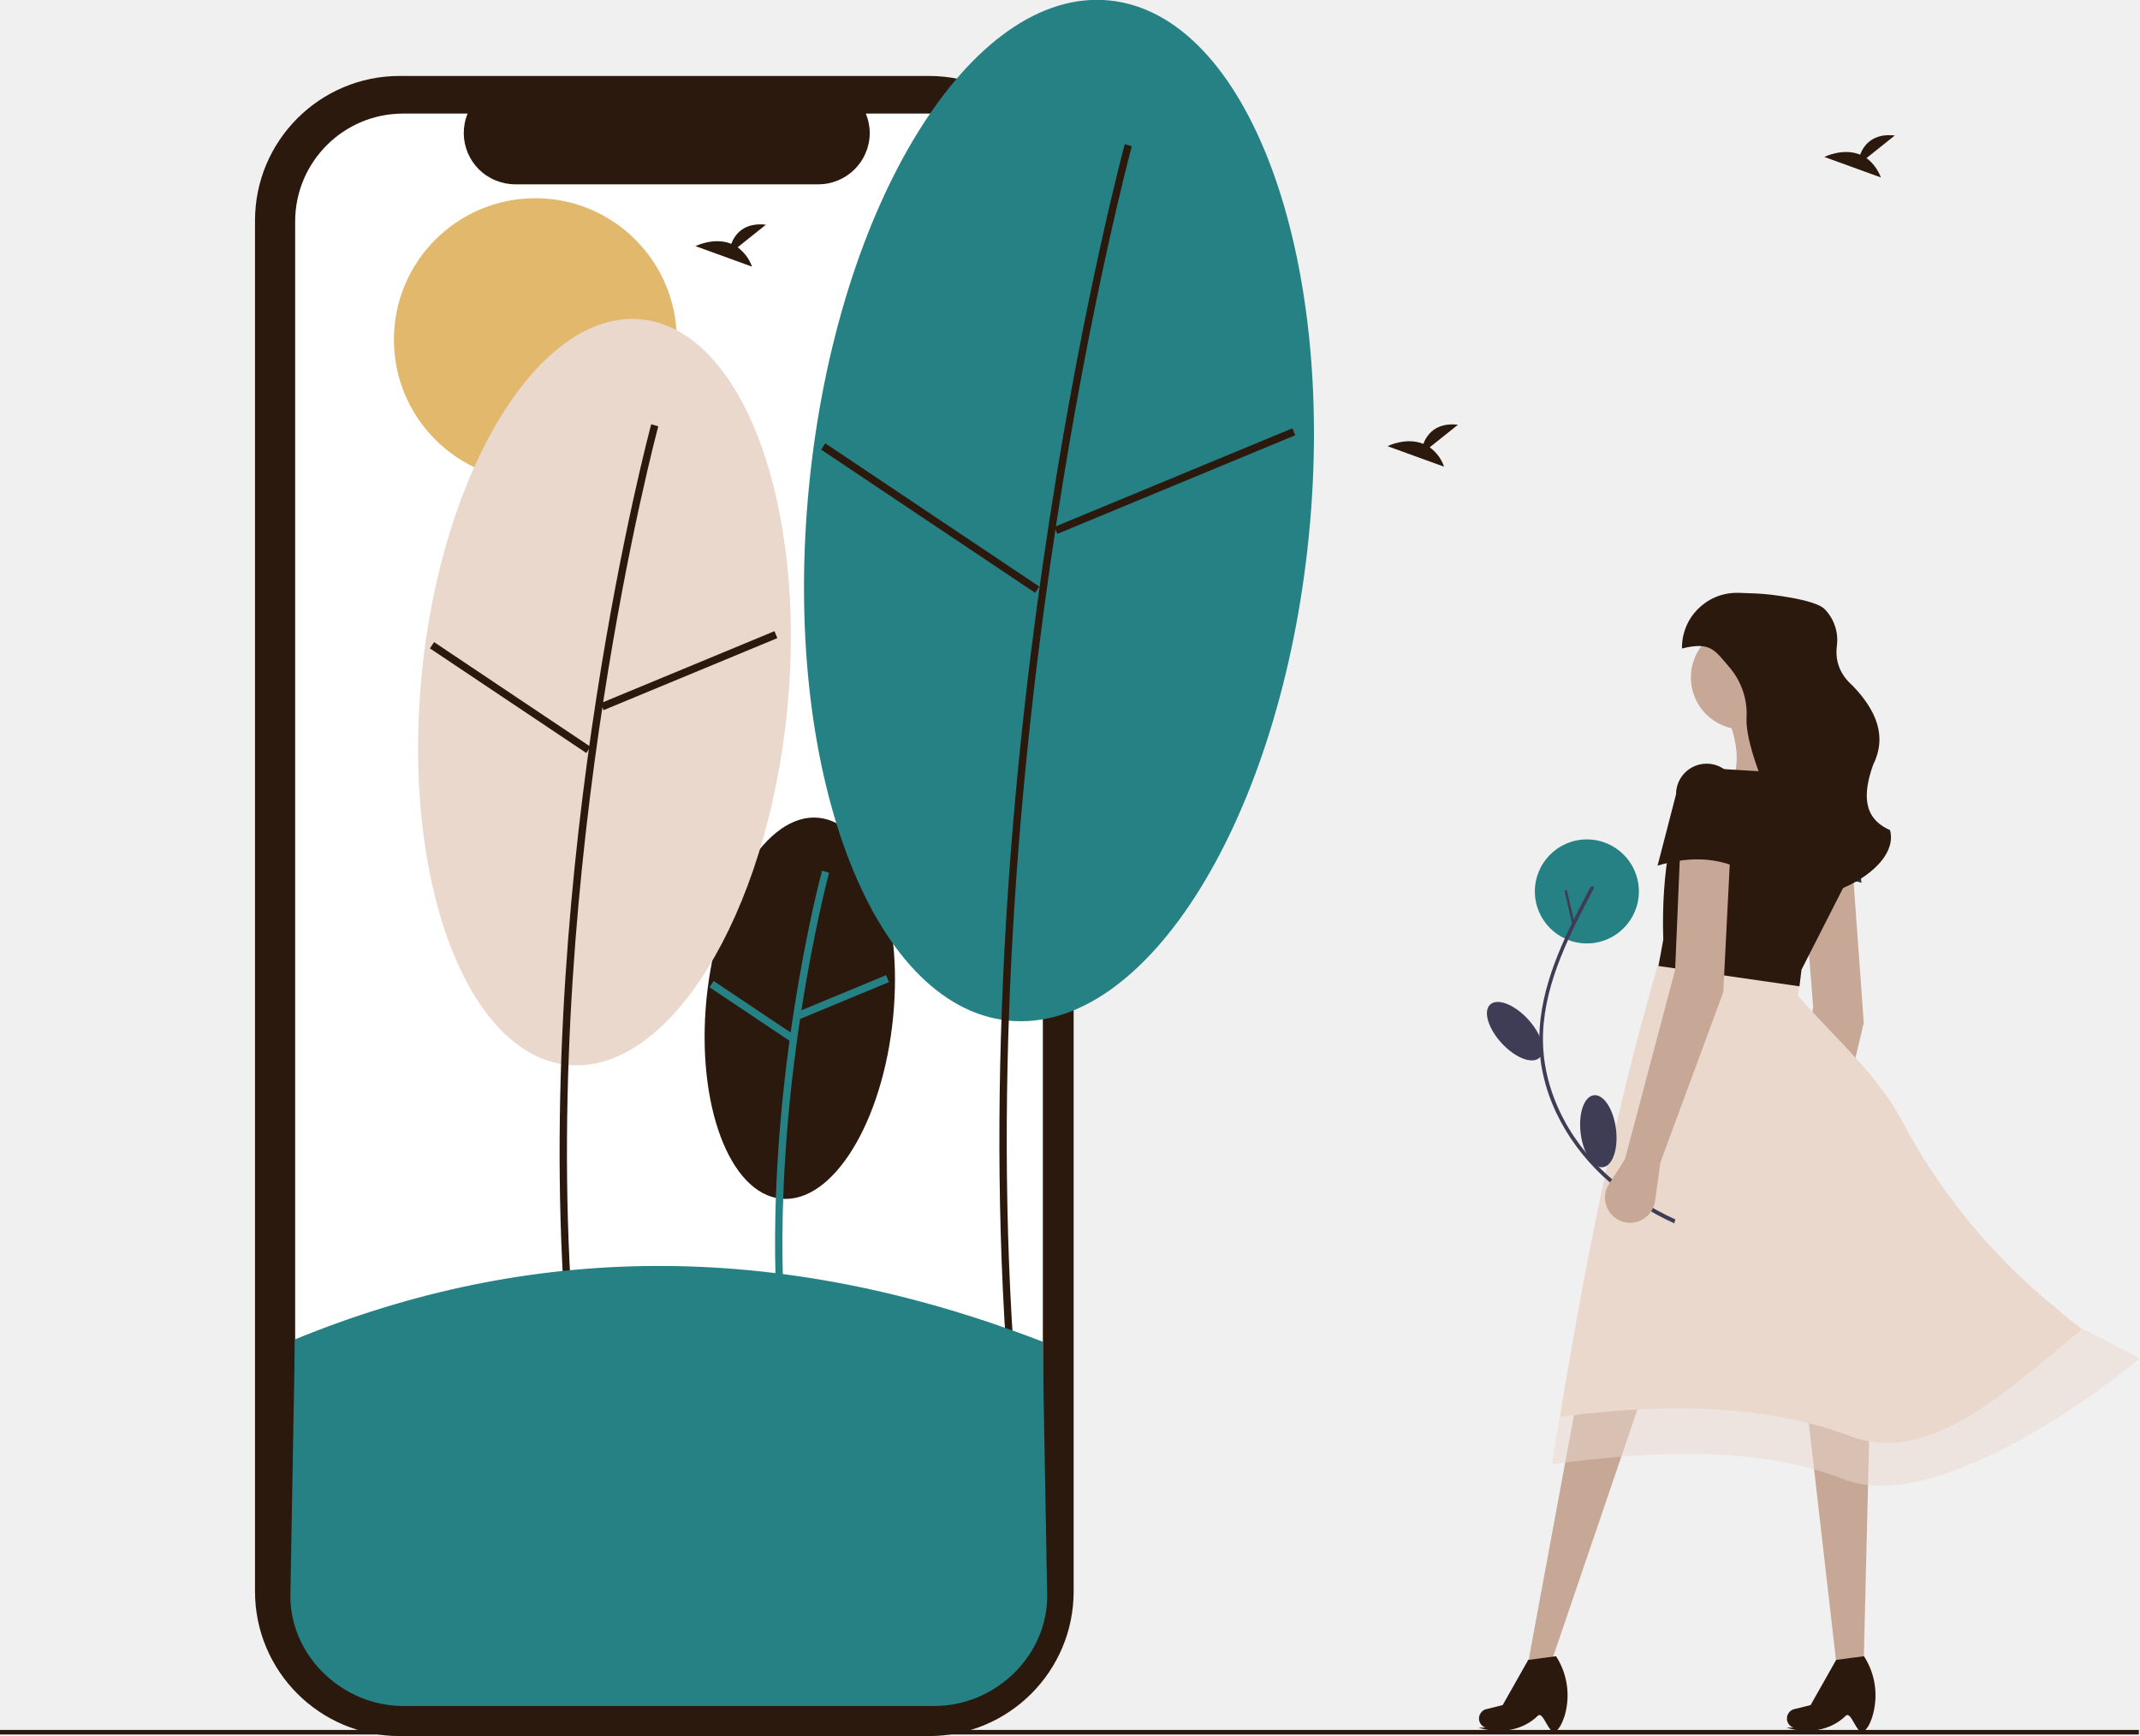
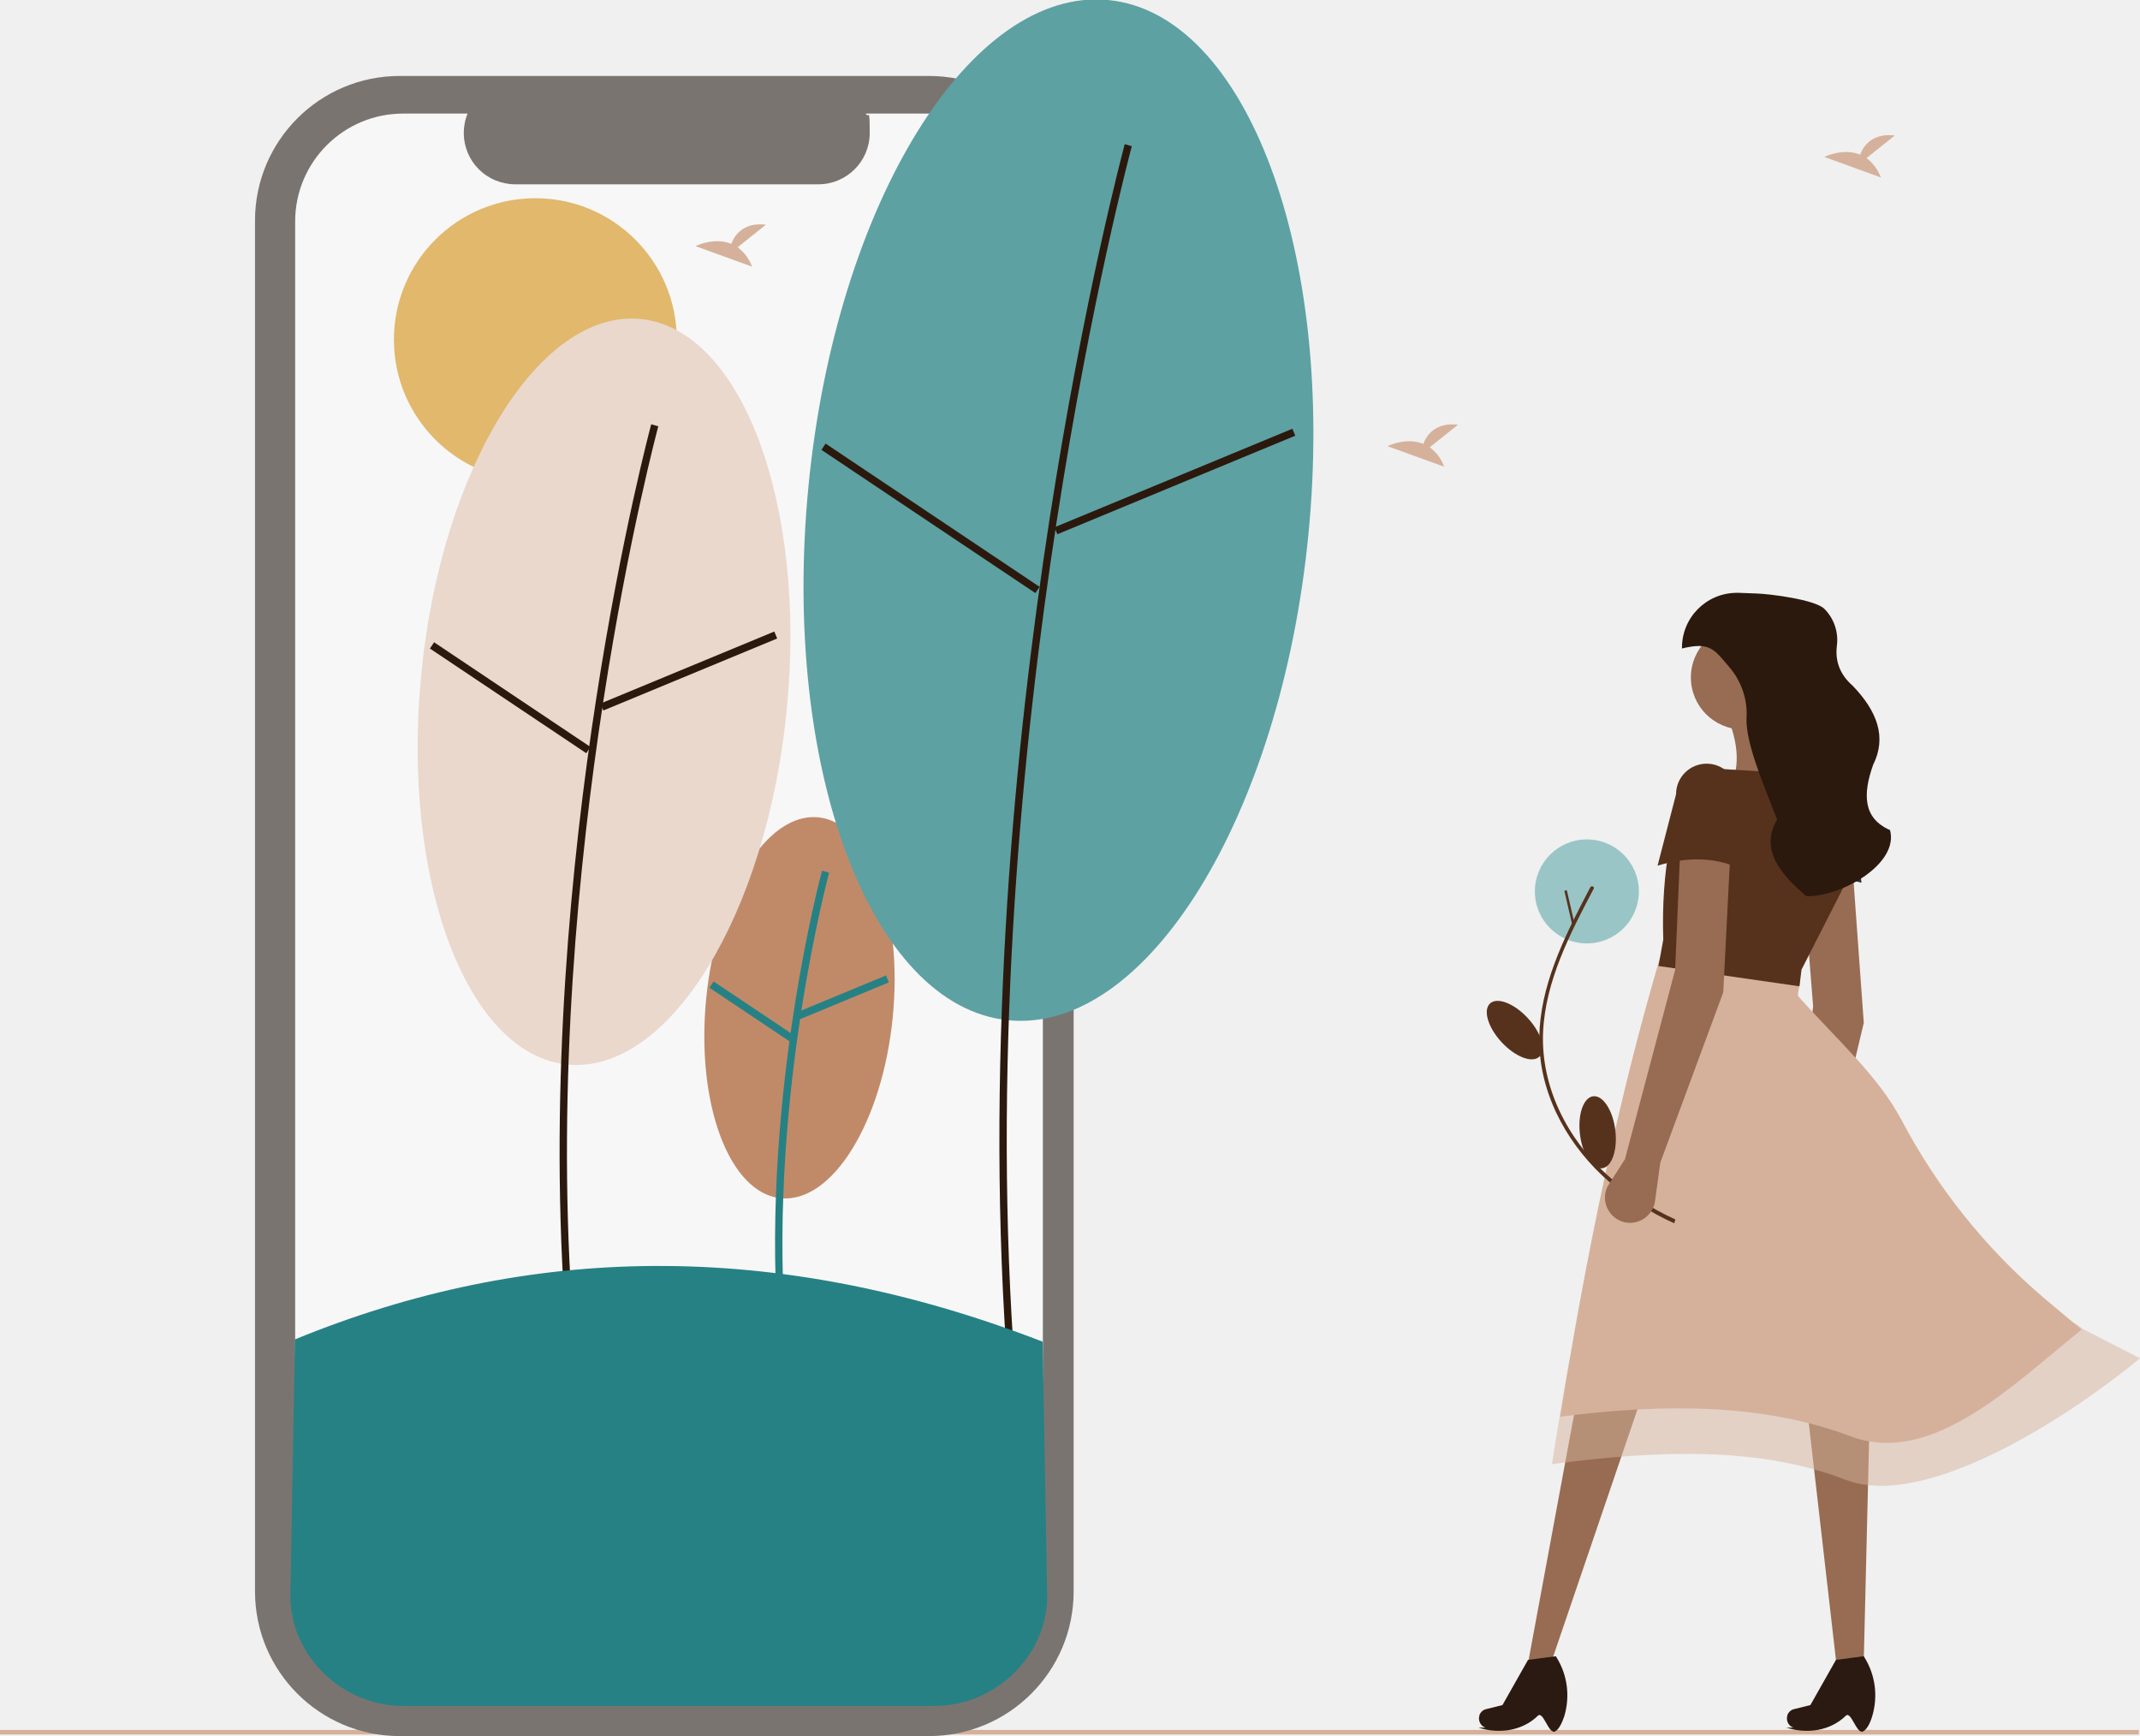
- <svg xmlns="http://www.w3.org/2000/svg" version="1.1" id="Layer_1" x="0px" y="0px" viewBox="0 0 938.2 761" style="enable-background:new 0 0 938.2 761;" xml:space="preserve">
-   <style type="text/css">
- 	.st0{fill:#2B190E;}
- 	.st1{fill:#FFFFFF;}
- 	.st2{fill:#E1B86C;}
- 	.st3{fill:#268184;}
- 	.st4{fill:#EAD8CD;}
- 	.st5{fill:#C7A896;}
- 	.st6{opacity:0.5;fill:#EAD8CD;enable-background:new    ;}
- 	.st7{fill:#2F2E41;}
- 	.st8{fill:#3F3D56;}
- </style>
-   <rect y="758.4" class="st0" width="937.7" height="2" />
-   <path class="st0" d="M474.7,206.2h-4V96.7c0-35-28.4-63.4-63.4-63.4l0,0H175.2c-35,0-63.4,28.4-63.4,63.4c0,0,0,0,0,0v601  c0,35,28.4,63.4,63.4,63.4h232.1c35,0,63.4-28.4,63.4-63.4V284.2h4L474.7,206.2z" />
-   <path class="st1" d="M457.2,97.1v600.1c0,26.2-21.2,47.3-47.3,47.3H176.7c-26.1,0-47.3-21.2-47.3-47.3c0,0,0,0,0,0V97.1  c0-26.1,21.2-47.3,47.3-47.3c0,0,0,0,0,0H205c-4.7,11.5,0.8,24.6,12.3,29.3c2.7,1.1,5.6,1.7,8.5,1.7h133c12.4,0,22.5-10.1,22.5-22.5  c0-2.9-0.6-5.8-1.7-8.5h30.3C436,49.8,457.2,71,457.2,97.1z" />
-   <circle class="st2" cx="234.7" cy="148.9" r="62" />
-   <ellipse transform="matrix(9.812117e-02 -0.9952 0.9952 9.812117e-02 -123.6421 747.5594)" class="st0" cx="350.6" cy="442" rx="83.9" ry="41.1" />
-   <path class="st3" d="M340.9,579.1c-6.7-100,19.2-196.4,19.5-197.4l3.1,0.9c-0.3,1-26,96.9-19.4,196.3L340.9,579.1z" />
-   <rect x="348.5" y="435.5" transform="matrix(0.9238 -0.3829 0.3829 0.9238 -139.2122 174.8017)" class="st3" width="42.2" height="3.3" />
-   <rect x="327.9" y="422.1" transform="matrix(0.5561 -0.8311 0.8311 0.5561 -222.1093 470.6006)" class="st3" width="3.3" height="42.2" />
-   <ellipse transform="matrix(9.812118e-02 -0.9952 0.9952 9.812118e-02 -63.0441 537.3788)" class="st4" cx="265" cy="303.5" rx="164.2" ry="80.5" />
-   <path class="st0" d="M247.5,571.5c-13.1-195.3,37.5-383.6,38-385.5l3.1,0.9c-0.5,1.9-50.9,189.7-37.9,384.5L247.5,571.5z" />
-   <rect x="260.8" y="292.4" transform="matrix(0.9238 -0.3829 0.3829 0.9238 -89.5563 138.0343)" class="st0" width="82.5" height="3.3" />
-   <rect x="222.1" y="264.6" transform="matrix(0.5561 -0.8311 0.8311 0.5561 -154.9424 321.6883)" class="st0" width="3.3" height="82.5" />
-   <ellipse transform="matrix(9.812117e-02 -0.9952 0.9952 9.812117e-02 195.9869 663.9345)" class="st3" cx="464.3" cy="223.8" rx="224.7" ry="110.1" />
-   <path class="st0" d="M441.1,590.6c-17.9-267.2,51.3-524.8,52-527.4l3.1,0.9c-0.7,2.6-69.7,259.7-51.9,526.3L441.1,590.6z" />
-   <rect x="458.6" y="209.3" transform="matrix(0.9238 -0.3829 0.3829 0.9238 -41.5062 213.2475)" class="st0" width="112.9" height="3.3" />
-   <rect x="406.2" y="170.7" transform="matrix(0.5561 -0.8311 0.8311 0.5561 -7.7656 439.7752)" class="st0" width="3.3" height="112.9" />
-   <path class="st3" d="M129.3,587.2l-2,112.5c0,26.6,23.2,48.2,49.3,48.2h233.2c26.2,0,49.3-21.6,49.3-48.2l-2-111.5  C339.6,542.7,230.9,545.5,129.3,587.2z" />
-   <path class="st0" d="M626.8,196.1l12.4-9.9c-9.6-1.1-13.6,4.2-15.2,8.4c-7.5-3.1-15.7,1-15.7,1l24.8,9  C631.9,201.1,629.7,198.2,626.8,196.1z" />
-   <path class="st0" d="M323.4,108.4l12.4-9.9c-9.6-1.1-13.6,4.2-15.2,8.4c-7.5-3.1-15.7,1-15.7,1l24.8,9  C328.5,113.5,326.3,110.6,323.4,108.4z" />
-   <path class="st0" d="M818.3,69.3l12.4-9.9c-9.6-1.1-13.6,4.2-15.2,8.4c-7.5-3.1-15.7,1-15.7,1l24.8,9  C823.3,74.4,821.2,71.5,818.3,69.3z" />
-   <path class="st5" d="M798.7,526l-0.2,16.9c-0.1,6.1-5.1,11-11.2,10.9c-0.7,0-1.4-0.1-2.2-0.2l0,0c-6-1.3-9.8-7.1-8.5-13.1  c0.2-0.9,0.5-1.7,0.9-2.5l5.7-11.7l11.7-85l-4.5-56.8l22-1.1l4.7,65L798.7,526z" />
-   <polygon class="st5" points="690.9,615.8 669.8,729.7 680.3,728.1 719.4,613.4 " />
-   <polygon class="st5" points="792.2,617 805.6,733.8 817,732.1 819.8,616.2 " />
-   <path class="st4" d="M912.6,582.9c-30.3,24.4-65.8,60.1-101.2,46.8c-36.9-13.9-79.5-14.8-127.4-8.6c11.5-71.8,25.6-139.8,43.9-201.7  l61,9.8c0.9,1-1.3,6.7-0.4,7.7c17.1,19.3,34.6,34.3,45.2,54.2c15.6,29.6,36.7,56,62.1,77.7L912.6,582.9z" />
-   <path class="st6" d="M938.2,595.5c-30.3,25-93.9,66.9-129.2,53.2c-36.9-14.3-80.7-13.2-128.6-6.8c2.3-14.7,4.7-29.3,7.3-43.7  c10.4-58.4,199.8-37.9,225.4-15.6L938.2,595.5z" />
-   <path class="st7" d="M816.1,387c-11.4-3.3-23-1.7-34.8,3.4l4.3-32.1c-0.9-7.4,4.3-14.1,11.7-15l0,0c7.4-0.9,14.1,4.3,15,11.7l0,0  L816.1,387z" />
-   <circle class="st5" cx="764.1" cy="297" r="22.8" />
-   <path class="st5" d="M806.4,360.4l-50-11.8c7.4-10.7,5.9-23.2,0-36.6l24.4-4.9c2.7,9.3,6,17.7,10.6,24.4L806.4,360.4z" />
-   <path class="st0" d="M788.9,432.4l-61.8-8.9l2.1-11.6c-1-30.2,4-54.9,13.4-75.5l54.5,3.3l0,0c14.4,11.5,19.2,31.3,11.7,48.1  l-19,37.3L788.9,432.4z" />
-   <path class="st0" d="M681.8,759.1c-2.9,1.3-5.2-9.2-7.6-6.9c-6.7,6.6-17,8.1-26,5.2l3.1,0c-2.2-0.7-3.4-3.1-2.7-5.3  c0-0.1,0-0.1,0.1-0.2l0,0c0.5-1.3,1.6-2.3,2.9-2.6l7.2-1.8l11.2-19.8l12.2-1.6l0.3,0.5c4.8,7.7,6,17.1,3.4,25.8  C684.8,755.7,683.4,758.3,681.8,759.1z" />
-   <path class="st0" d="M816.8,759.1c-2.9,1.3-5.2-9.2-7.6-6.9c-6.7,6.6-17,8.1-26,5.2l3.1,0c-2.2-0.7-3.4-3.1-2.7-5.3  c0-0.1,0-0.1,0.1-0.2l0,0c0.5-1.3,1.6-2.3,2.9-2.6l7.2-1.8l11.2-19.8l12.2-1.6l0.3,0.5c4.8,7.7,6,17.1,3.4,25.8  C819.9,755.7,818.5,758.3,816.8,759.1z" />
-   <path class="st0" d="M792.5,392.9h-0.6c-11-9.5-20.6-20.2-12.8-33.6c-6.5-16.6-13.8-33.9-13.4-44.5c0.5-7.9-2.1-15.7-7.1-21.8  c-7-8.1-8.5-11.8-21.2-8.7l0,0c-0.2-13.3,10.4-24.2,23.7-24.4c0.4,0,0.8,0,1.2,0l7.9,0.3c6.1,0.2,25.5,2.7,29.6,6.7  c4.3,4.3,6.3,10.3,5.5,16.3c-0.8,6.6,1.3,12.5,6.9,17.4c10.7,11.1,15.1,22.5,9,34.7c-4.6,12.9-4.4,23.5,7.4,28.6l0,0l0,0  C832.6,378.6,807.7,392.9,792.5,392.9z" />
-   <ellipse transform="matrix(0.7341 -0.679 0.679 0.7341 -130.3864 571.1057)" class="st8" cx="664.1" cy="452.1" rx="7.8" ry="15.9" />
-   <circle class="st3" cx="695.7" cy="390.8" r="22.8" />
-   <path class="st8" d="M734,536.3c-10.2-4.6-19.8-10.7-28.3-18c-17.3-14.9-29.8-36.4-30.8-59.5c-0.9-22.2,8.5-43.1,18.5-62.5  c1.3-2.4,2.5-4.9,3.8-7.3c0.5-0.9,2-0.3,1.5,0.6c-10.3,19.6-21.2,40.4-22.2,63c-1,23.8,10.6,46.6,28,62.4c8.9,8,19.1,14.7,30,19.6" />
-   <rect x="687.6" y="390.1" transform="matrix(0.9743 -0.2251 0.2251 0.9743 -71.867 165.1054)" class="st8" width="1.1" height="15.3" />
-   <ellipse transform="matrix(0.9923 -0.1242 0.1242 0.9923 -56.1714 90.8767)" class="st8" cx="700.7" cy="495.9" rx="7.8" ry="15.9" />
-   <path class="st5" d="M727.9,509.7l-2.3,16.8c-0.8,6-6.4,10.3-12.4,9.5c-0.7-0.1-1.4-0.3-2.1-0.5l0,0c-5.8-2-8.8-8.3-6.9-14  c0.3-0.8,0.7-1.6,1.2-2.4l7-10.9l22-83l2.4-56.9l22,1.6l-3.3,65.1L727.9,509.7z" />
-   <path class="st0" d="M761.7,380.3c-10.9-4.7-22.7-4.5-35-0.8l8.1-31.3c0-7.4,6-13.4,13.4-13.4l0,0c7.4,0,13.4,6,13.4,13.4l0,0V380.3  z" />
+ <svg xmlns="http://www.w3.org/2000/svg" id="Layer_1" version="1.1" viewBox="0 0 938.2 761">
+   <defs>
+     <style>
+       .st0 {
+         fill: #2b1a11;
+       }
+ 
+       .st1 {
+         fill: #e1b86c;
+       }
+ 
+       .st2 {
+         fill: #976c52;
+       }
+ 
+       .st3 {
+         fill: #5da1a3;
+       }
+ 
+       .st4 {
+         fill: #ead8cd;
+       }
+ 
+       .st5 {
+         fill: #2f2e41;
+       }
+ 
+       .st6 {
+         fill: #9ac5c7;
+       }
+ 
+       .st7 {
+         fill: #7a7471;
+       }
+ 
+       .st8 {
+         fill: #56321c;
+       }
+ 
+       .st9 {
+         fill: #c08a69;
+       }
+ 
+       .st10 {
+         fill: #268184;
+       }
+ 
+       .st11 {
+         fill: #f7f7f7;
+       }
+ 
+       .st12 {
+         isolation: isolate;
+         opacity: .5;
+       }
+ 
+       .st12, .st13 {
+         fill: #d5b19b;
+       }
+ 
+       .st14 {
+         fill: #2b190e;
+       }
+     </style>
+   </defs>
+   <rect class="st13" y="758.4" width="937.7" height="2" />
+   <path class="st7" d="M474.7,206.2h-4v-109.5c0-35-28.4-63.4-63.4-63.4h-232.1c-35,0-63.4,28.4-63.4,63.4h0v601c0,35,28.4,63.4,63.4,63.4h232.1c35,0,63.4-28.4,63.4-63.4v-413.5h4v-78Z" />
+   <path class="st11" d="M457.2,97.1v600.1c0,26.2-21.2,47.3-47.3,47.3h-233.2c-26.1,0-47.3-21.2-47.3-47.3h0V97.1c0-26.1,21.2-47.3,47.3-47.3h28.3c-4.7,11.5.8,24.6,12.3,29.3,2.7,1.1,5.6,1.7,8.5,1.7h133c12.4,0,22.5-10.1,22.5-22.5s-.6-5.8-1.7-8.5h30.3c26.1,0,47.3,21.2,47.3,47.3Z" />
+   <circle class="st1" cx="234.7" cy="148.9" r="62" />
+   <ellipse class="st9" cx="350.6" cy="442" rx="83.9" ry="41.1" transform="translate(-123.6 747.6) rotate(-84.4)" />
+   <path class="st10" d="M340.9,579.1c-6.7-100,19.2-196.4,19.5-197.4l3.1.9c-.3,1-26,96.9-19.4,196.3l-3.2.2Z" />
+   <rect class="st10" x="348.5" y="435.5" width="42.2" height="3.3" transform="translate(-139.2 174.8) rotate(-22.5)" />
+   <rect class="st10" x="327.8" y="422.1" width="3.3" height="42.2" transform="translate(-222.1 470.6) rotate(-56.2)" />
+   <ellipse class="st4" cx="265" cy="303.4" rx="164.2" ry="80.5" transform="translate(-63 537.4) rotate(-84.4)" />
+   <path class="st14" d="M247.5,571.5c-13.1-195.3,37.5-383.6,38-385.5l3.1.9c-.5,1.9-50.9,189.7-37.9,384.5h-3.2Z" />
+   <rect class="st14" x="260.8" y="292.4" width="82.5" height="3.3" transform="translate(-89.6 138.1) rotate(-22.5)" />
+   <rect class="st14" x="222" y="264.6" width="3.3" height="82.5" transform="translate(-154.9 321.6) rotate(-56.2)" />
+   <ellipse class="st3" cx="464.3" cy="223.8" rx="224.7" ry="110.1" transform="translate(196 663.9) rotate(-84.4)" />
+   <path class="st14" d="M441.1,590.6c-17.9-267.2,51.3-524.8,52-527.4l3.1.9c-.7,2.6-69.7,259.7-51.9,526.3l-3.2.2Z" />
+   <rect class="st14" x="458.6" y="209.3" width="112.9" height="3.3" transform="translate(-41.5 213.3) rotate(-22.5)" />
+   <rect class="st14" x="406.2" y="170.7" width="3.3" height="112.9" transform="translate(-7.7 439.8) rotate(-56.2)" />
+   <path class="st10" d="M129.3,587.2l-2,112.5c0,26.6,23.2,48.2,49.3,48.2h233.2c26.2,0,49.3-21.6,49.3-48.2l-2-111.5c-117.5-45.5-226.2-42.7-327.8-1Z" />
+   <path class="st13" d="M626.8,196.1l12.4-9.9c-9.6-1.1-13.6,4.2-15.2,8.4-7.5-3.1-15.7,1-15.7,1l24.8,9c-1.2-3.5-3.4-6.4-6.3-8.5Z" />
+   <path class="st13" d="M323.4,108.4l12.4-9.9c-9.6-1.1-13.6,4.2-15.2,8.4-7.5-3.1-15.7,1-15.7,1l24.8,9c-1.2-3.4-3.4-6.3-6.3-8.5Z" />
+   <path class="st13" d="M818.3,69.3l12.4-9.9c-9.6-1.1-13.6,4.2-15.2,8.4-7.5-3.1-15.7,1-15.7,1l24.8,9c-1.3-3.4-3.4-6.3-6.3-8.5Z" />
+   <path class="st2" d="M798.7,526l-.2,16.9c0,6.1-5.1,11-11.2,10.9-.7,0-1.4,0-2.2-.2h0c-6-1.3-9.8-7.1-8.5-13.1.2-.9.5-1.7.9-2.5l5.7-11.7,11.7-85-4.5-56.8,22-1.1,4.7,65-18.4,77.6Z" />
+   <polygon class="st2" points="690.9 615.8 669.8 729.7 680.3 728.1 719.4 613.4 690.9 615.8" />
+   <polygon class="st2" points="792.2 617 805.6 733.8 817 732.1 819.8 616.2 792.2 617" />
+   <path class="st13" d="M912.6,582.9c-30.3,24.4-65.8,60.1-101.2,46.8-36.9-13.9-79.5-14.8-127.4-8.6,11.5-71.8,25.6-139.8,43.9-201.7l61,9.8c.9,1-1.3,6.7-.4,7.7,17.1,19.3,34.6,34.3,45.2,54.2,15.6,29.6,36.7,56,62.1,77.7l16.8,14.1Z" />
+   <path class="st12" d="M938.2,595.5c-30.3,25-93.9,66.9-129.2,53.2-36.9-14.3-80.7-13.2-128.6-6.8,2.3-14.7,4.7-29.3,7.3-43.7,10.4-58.4,199.8-37.9,225.4-15.6l25.1,12.9Z" />
+   <path class="st5" d="M816.1,387c-11.4-3.3-23-1.7-34.8,3.4l4.3-32.1c-.9-7.4,4.3-14.1,11.7-15h0c7.4-.9,14.1,4.3,15,11.7h0l3.8,32Z" />
+   <circle class="st2" cx="764.1" cy="297" r="22.8" />
+   <path class="st2" d="M806.4,360.4l-50-11.8c7.4-10.7,5.9-23.2,0-36.6l24.4-4.9c2.7,9.3,6,17.7,10.6,24.4l15,28.9Z" />
+   <path class="st8" d="M788.9,432.4l-61.8-8.9,2.1-11.6c-1-30.2,4-54.9,13.4-75.5l54.5,3.3h0c14.4,11.5,19.2,31.3,11.7,48.1l-19,37.3-.9,7.3Z" />
+   <path class="st0" d="M681.8,759.1c-2.9,1.3-5.2-9.2-7.6-6.9-6.7,6.6-17,8.1-26,5.2h3.1c-2.2-.7-3.4-3.1-2.7-5.3q0,0,0-.2h0c.5-1.3,1.6-2.3,2.9-2.6l7.2-1.8,11.2-19.8,12.2-1.6.3.5c4.8,7.7,6,17.1,3.4,25.8-1.1,3.3-2.5,5.9-4.1,6.7Z" />
+   <path class="st0" d="M816.8,759.1c-2.9,1.3-5.2-9.2-7.6-6.9-6.7,6.6-17,8.1-26,5.2h3.1c-2.2-.7-3.4-3.1-2.7-5.3q0,0,0-.2h0c.5-1.3,1.6-2.3,2.9-2.6l7.2-1.8,11.2-19.8,12.2-1.6.3.5c4.8,7.7,6,17.1,3.4,25.8-1,3.3-2.4,5.9-4.1,6.7Z" />
+   <path class="st14" d="M792.5,392.9h-.6c-11-9.5-20.6-20.2-12.8-33.6-6.5-16.6-13.8-33.9-13.4-44.5.5-7.9-2.1-15.7-7.1-21.8-7-8.1-8.5-11.8-21.2-8.7h0c-.2-13.3,10.4-24.2,23.7-24.4h1.2l7.9.3c6.1.2,25.5,2.7,29.6,6.7,4.3,4.3,6.3,10.3,5.5,16.3-.8,6.6,1.3,12.5,6.9,17.4,10.7,11.1,15.1,22.5,9,34.7-4.6,12.9-4.4,23.5,7.4,28.6h0c4,14.7-20.9,29-36.1,29Z" />
+   <ellipse class="st8" cx="664.1" cy="452.1" rx="7.8" ry="15.9" transform="translate(-130.4 571.1) rotate(-42.8)" />
+   <circle class="st6" cx="695.7" cy="390.8" r="22.8" />
+   <path class="st8" d="M734,536.3c-10.2-4.6-19.8-10.7-28.3-18-17.3-14.9-29.8-36.4-30.8-59.5-.9-22.2,8.5-43.1,18.5-62.5,1.3-2.4,2.5-4.9,3.8-7.3.5-.9,2-.3,1.5.6-10.3,19.6-21.2,40.4-22.2,63-1,23.8,10.6,46.6,28,62.4,8.9,8,19.1,14.7,30,19.6" />
+   <rect class="st8" x="687.6" y="390.1" width="1.1" height="15.3" transform="translate(-71.9 165.1) rotate(-13)" />
+   <ellipse class="st8" cx="700.7" cy="495.9" rx="7.8" ry="15.9" transform="translate(-56.2 90.9) rotate(-7.1)" />
+   <path class="st2" d="M727.9,509.7l-2.3,16.8c-.8,6-6.4,10.3-12.4,9.5-.7,0-1.4-.3-2.1-.5h0c-5.8-2-8.8-8.3-6.9-14,.3-.8.7-1.6,1.2-2.4l7-10.9,22-83,2.4-56.9,22,1.6-3.3,65.1-27.6,74.7Z" />
+   <path class="st8" d="M761.7,380.3c-10.9-4.7-22.7-4.5-35-.8l8.1-31.3c0-7.4,6-13.4,13.4-13.4h0c7.4,0,13.4,6,13.4,13.4h0v32.1h0Z" />
</svg>
